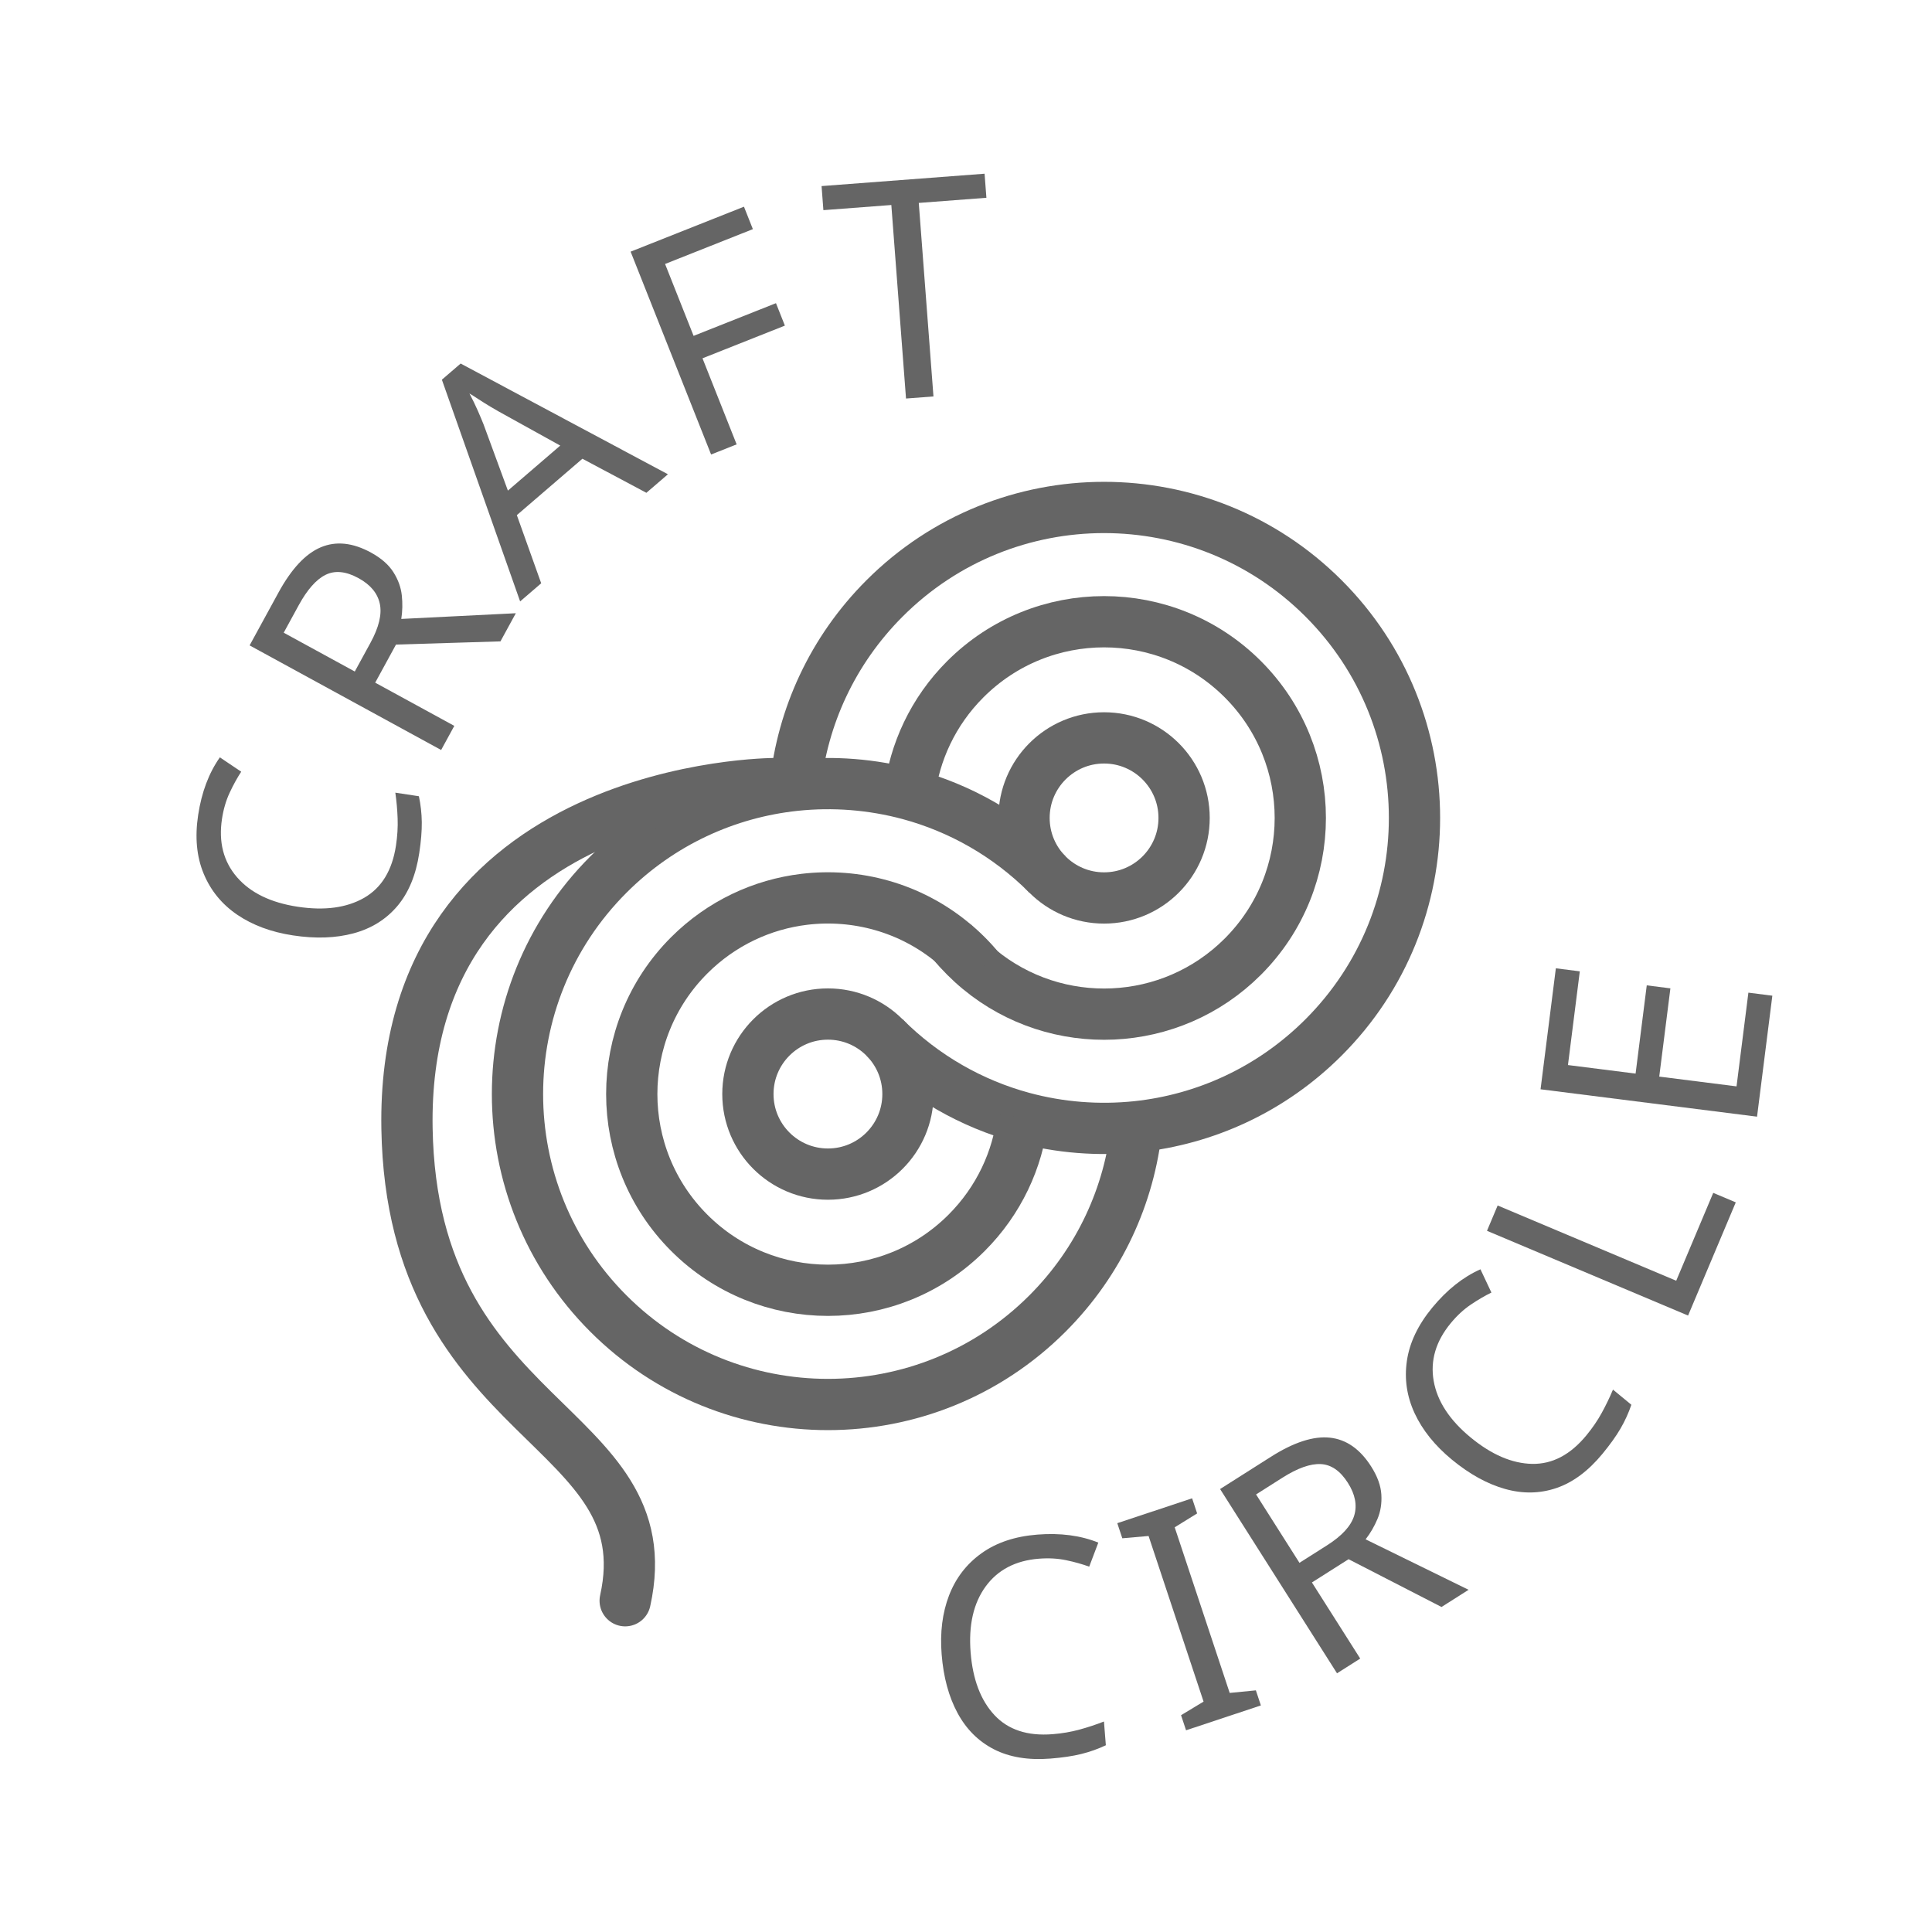
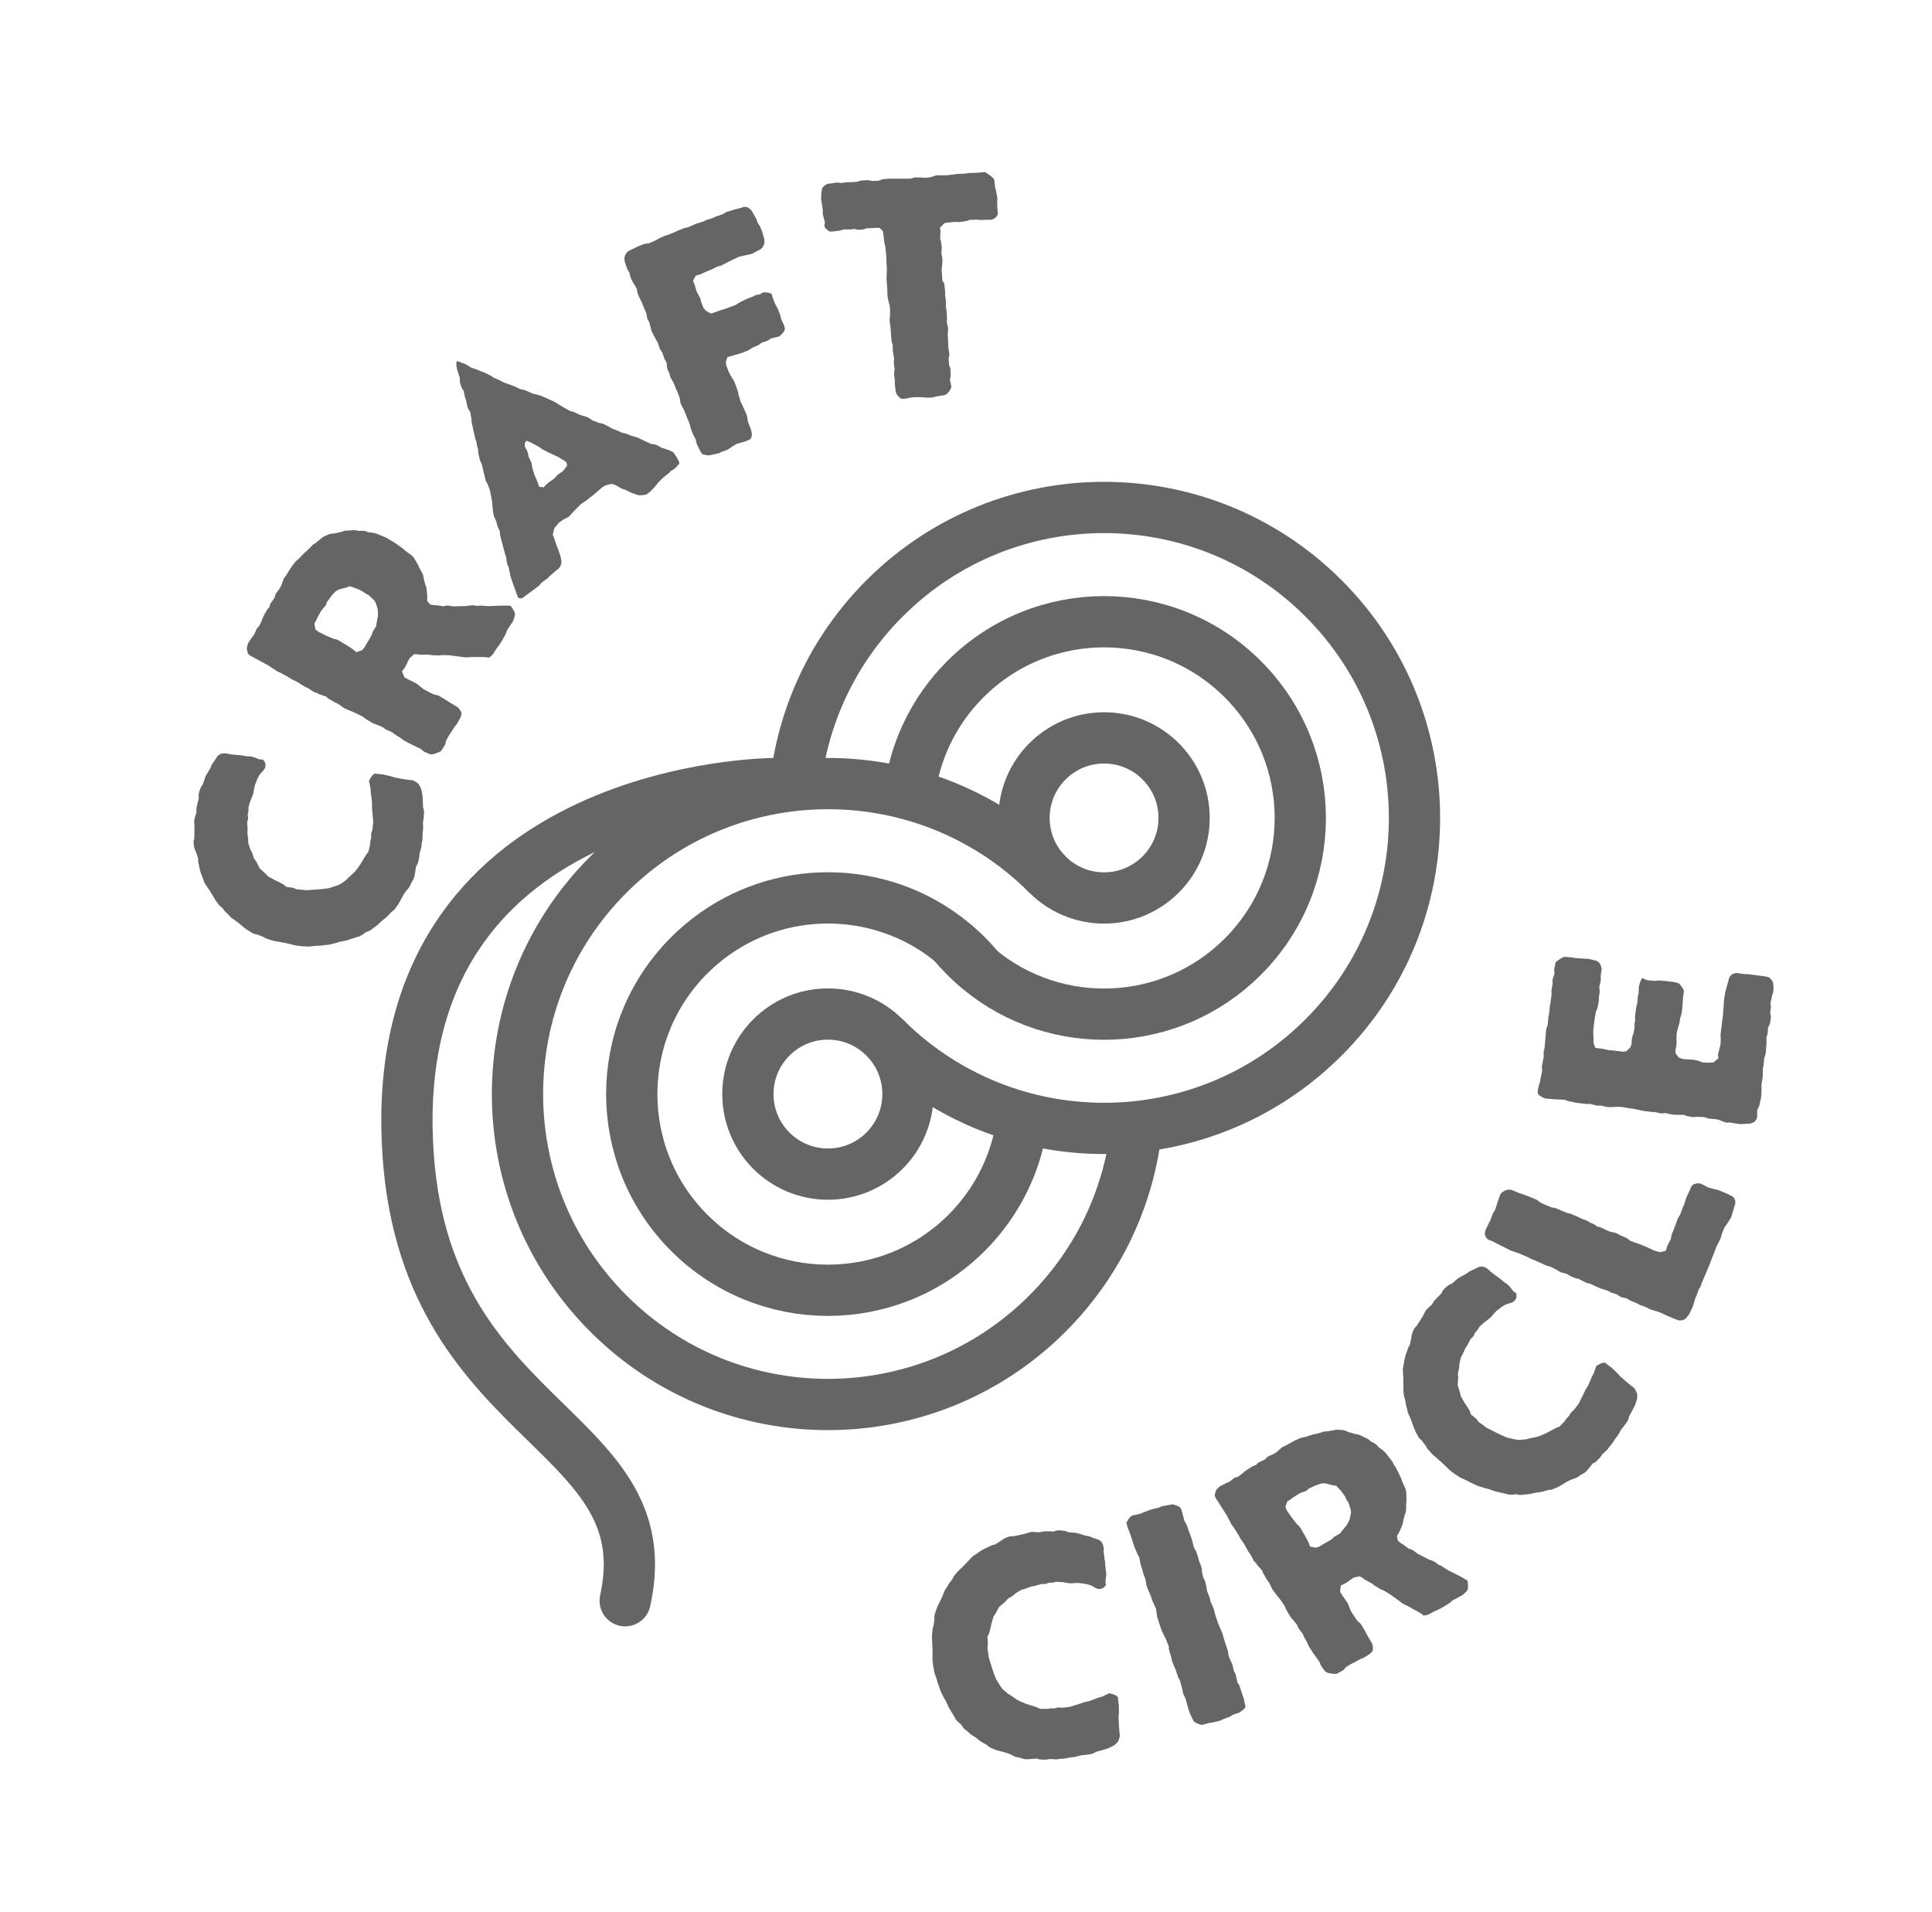
<svg xmlns="http://www.w3.org/2000/svg" id="Layer_1" viewBox="0 0 678.82 671.76">
  <defs>
-     <style>.cls-1{stroke-linecap:round;stroke-width:18.01px;}.cls-1,.cls-2{fill:none;stroke:#656565;stroke-miterlimit:10;}.cls-3{fill:#656565;font-family:Brother1816Printed-ExtraBold, 'Brother 1816 Printed';font-size:107.37px;}.cls-2{stroke-width:18.01px;}</style>
+     <style>.cls-1{fill:#656565;}.cls-2{stroke-linecap:round;stroke-width:18.01px;}.cls-2,.cls-3{fill:none;stroke:#656565;stroke-miterlimit:10;}.cls-3{stroke-width:18.01px;}</style>
  </defs>
-   <text class="cls-3" transform="translate(139.96 340.89) rotate(-81.36)">
-     <tspan x="0" y="0">C</tspan>
-   </text>
-   <text class="cls-3" transform="translate(150 272.65) rotate(-61.36)">
-     <tspan x="0" y="0">R</tspan>
-   </text>
-   <text class="cls-3" transform="translate(182.75 211.3) rotate(-40.7)">
-     <tspan x="0" y="0">A</tspan>
-   </text>
-   <text class="cls-3" transform="translate(240.16 163.53) rotate(-21.64)">
-     <tspan x="0" y="0">F</tspan>
-   </text>
-   <text class="cls-3" transform="translate(293.39 141.91) rotate(-4.34)">
-     <tspan x="0" y="0">T</tspan>
-   </text>
-   <text class="cls-3" transform="translate(327.37 620.09) rotate(-4.54)">
-     <tspan x="0" y="0">C</tspan>
-   </text>
-   <text class="cls-3" transform="translate(412.65 609.27) rotate(-18.37)">
-     <tspan x="0" y="0">I</tspan>
-   </text>
-   <text class="cls-3" transform="translate(460.97 593.48) rotate(-32.4)">
-     <tspan x="0" y="0">R</tspan>
-   </text>
-   <text class="cls-3" transform="translate(535.63 542.33) rotate(-50.5)">
-     <tspan x="0" y="0">C</tspan>
-   </text>
-   <text class="cls-3" transform="translate(589.07 471.81) rotate(-67.15)">
-     <tspan x="0" y="0">L</tspan>
-   </text>
-   <text class="cls-3" transform="translate(616.04 402.67) rotate(-82.79)">
-     <tspan x="0" y="0">E</tspan>
-   </text>
  <g>
-     <circle class="cls-2" cx="387.92" cy="287.37" r="28.12" />
-     <path class="cls-2" d="M334.65,331.14l.04,.04c1.39,1.7,2.9,3.35,4.49,4.94s3.24,3.1,4.94,4.49l.04,.04c27.08,22.3,67.19,20.79,92.51-4.53,26.93-26.93,26.93-70.56,0-97.49-26.91-26.91-70.56-26.93-97.49,0-11.35,11.35-17.9,25.65-19.68,40.45" />
-     <path class="cls-2" d="M279.42,275.91c2.53-23.98,12.97-47.27,31.37-65.67,42.6-42.6,111.65-42.6,154.25,0,42.6,42.6,42.6,111.65,0,154.25-18.39,18.39-41.68,28.84-65.67,31.37-13.39,1.39-26.98,.33-40.04-3.2-17.79-4.82-34.58-14.21-48.55-28.17" />
-     <circle class="cls-2" cx="290.9" cy="384.39" r="28.12" />
-     <path class="cls-2" d="M344.15,340.64c-1.39-1.73-2.9-3.38-4.51-4.99s-3.27-3.13-4.99-4.51c-14.91-12.31-33.83-17.36-52.03-15.18-14.79,1.77-29.12,8.35-40.47,19.7-26.91,26.91-26.9,70.56,.01,97.47,26.93,26.93,70.56,26.93,97.47,.01,11.35-11.35,17.93-25.68,19.7-40.47" />
-     <path class="cls-2" d="M368.04,307.25c-13.97-13.97-30.76-23.35-48.55-28.17-13.07-3.51-26.69-4.58-40.07-3.17-23.97,2.52-47.29,12.99-65.65,31.35-42.59,42.59-42.6,111.65,0,154.25,42.6,42.6,111.67,42.59,154.25,0,18.37-18.37,28.84-41.68,31.35-65.65" />
+     <path class="cls-1" d="M80.38,264.83l-.02,.11,2.78,.31,1.29,.09,2.55,.39,.87,.02c.42,.06,1.06,.16,1.47,.33l1.85,.72,1.18,.07c.02-.11,.38,.38,.72,.98,.33,.7,.23,1.34,.03,1.96-.19,.51-.57,.89-.83,1.18l-1.04,1.15-.76,1.41-.89,2.25-.3,1.26-.23,1.48c-.06,.43-.23,.83-.39,1.14l-.19,.51-.51,1.23-.64,2.07-.03,1.62-.27,1.05,.06,.33c.11,.67,.12,1.32-.06,1.84l-.17,.41,.14,2.63-.07,1.18,.28,2.43,.03,1.2,.74,2.28,.6,1.07,.66,2.06,.81,1.1,1.25,2.47,2.2,1.96,.65,.75,2.4,1.34,1.12,.5,1.71,.91c.41,.17,.59,.42,.88,.68l.29,.26,1.91,.29c.42,.06,.64,.1,1.05,.27l.71,.33,1.29,.09,2.25,.23,2.86-.22,1.09-.05,2.54-.27,1.44-.21,2.74-.89,1.28-.56,2.08-1.53,.9-.95,1.76-1.58,.66-.77,.81-1.07,.69-.98,2.04-3.38,.81-1.07,.6-2.52,.06-1.08,.33-1.47-.06-.33c-.03-.55,.07-1.18,.26-1.7l.19-.51,.31-2.78-.12-1.32-.18-2.42-.14-1.22v-2.17l-.45-3.44-.03-1.2-.57-2.69s.98-2.13,1.91-2.53c.24-.18,.55-.02,.87,.02l2.25,.23,2.62,.62,1.35,.42,2.74,.52,2.76,.42c.88-.08,1.79,.38,3.04,1.44l-.02,.11,.69,1.19,.53,2.25c.07,.23,0,.65,.08,.88l.07,.99,.11,2.84,.09,.12c.22,.69,.34,1.35,.22,2.1l-.14,1.61-.21,1.38,.06,1.75c.04,.44-.04,.97-.1,1.4l-.06,.42-.08,1.94c.03,.55-.06,1.08-.24,1.59l-.02,.11-.1,1.4-.67,2.29-.1,1.4-.25,.94c-.15,.95-.47,1.67-.87,2.15l-.39,2.55-.08,.53c-.08,.53-.28,1.15-.58,1.65l-.74,1.3-.02,.11c-.19,.51-.5,1.12-.9,1.6l-.92,1.05-.85,1.28-1.07,2.01-.6,1.1-.83,1.18c-.55,.78-.95,1.27-1.78,1.69l-.02,.11-1.43,1.52c-.26,.29-.51,.47-.75,.65l-.86,.63-1.78,1.68-1.83,1.35c-.5,.47-1.1,.81-1.89,1.02l-.11-.02-1.22,.9c-.6,.34-1.08,.7-1.65,.84l-.33,.06-2.74,.89-1.14,.37-2.46,.49-1.14,.37-2.48,.6-2.87,.32-1.64,.08-2.54,.27-1.18-.07c-.32-.05-.44,.04-.76,0l-2.35-.25-1.26-.3-1.26-.3-1.26-.3-3.06-.57-1.17-.18-1.97-.62c-.51-.19-.83-.24-1.23-.51l-.5-.29-2.25-.89-.53-.08c-.64-.1-1.03-.37-1.53-.67l-1.19-.73-1.18-.83-1.93-1.6-.87-.68-1.57-1.11c-.5-.29-.66-.64-1.04-1.03l-.66-.64-.66-.64-1.01-1.24-.29-.26c-.39-.28-.96-.8-1.22-1.27l-.9-1.22-.69-1.19-1.39-2.28-1.33-1.94c-.36-.49-.52-.84-.67-1.3l-.07-.23-1.01-2.65-.35-1.25-.44-2.13c-.06-.33-.21-.79-.16-1.11l.06-.42-.74-2.28-.33-.7c-.15-.46-.39-1.04-.43-1.48l-.1-.77c-.12-.67-.04-1.2,.17-1.82l.03-.21,.07-2.6v-1.41l-.09-1.53c-.08-.88,.15-1.71,.49-2.53l.28-1.15v-1.41l.28-1.15c.02-.11,.03-.21,.05-.32l.52-1.99c-.12-.67-.09-1.53,.13-2.26l.19-.52c.2-.62,.41-1.24,.81-1.72l.26-.29,.81-2.48c.16-.3,.19-.51,.33-.71l.45-.8,1.02-1.69,.51-1.23,1.26-1.87,.57-.89c.41-.59,.92-1.05,1.59-1.17,.69-.22,1.66-.18,2.6,.07Z" />
+     <path class="cls-1" d="M86.88,226.92l.11-.43c.11-.43,.37-.9,.72-1.32l.76-1.17,.81-1.03,.58-1.28c.21-.62,.42-.99,.92-1.46l.09,.05,.62-1.13,1.05-2.6,.88-1.6c.31-.56,.67-1.22,1.21-1.54l.28-1.19,1.57-2.2,.33-1.29,1.42-1.92,.62-1.13,.33-1.04,.32-.81c.21-.38,.37-.9,.62-1.13l.4-.51,1.18-1.93,.76-1.17,1.31-1.73c.25-.23,.5-.46,.75-.69l.4-.27,2.05-2.18,1.14-.97,1.1-1.11c.3-.33,.7-.84,1.19-1.06l.34-.18,1.98-1.61,.64-.5c.25-.23,.59-.41,1.03-.54l.83-.4c.78-.31,1.46-.43,2.18-.4l2.52-.58,.15-.04c.49-.22,1.07-.39,1.7-.42l1.49-.04,.29-.08c.62-.03,1.35,0,1.92,.07l.28,.15,1.73-.03c.24,0,.67,.12,.91,.13l.81,.32,2.15,.32,.86,.22c.19,.1,.43,.11,.71,.27l1.89,.79,1.09,.47,1.17,.76,1.13,.62,1.08,.71,2.3,1.62,.98,.9,1.92,1.41,.65,.6c.23,.25,.41,.59,.68,.98l1.13,1.96,.49,1.12,.86,1.57c.32,.54,.49,1.12,.56,1.9l.59,2.28,.31,.78c.04,.15,.03,.39,.12,.68l.25,2.46-.02,1.82,1.06,1.19,1.1,.23,1.29,.09,2.39,.33c.63-.27,1.41-.33,2.17-.16l1.24,.19,.87-.02,1.25-.05,2.6-.05,.15-.04c.73-.21,1.59-.23,2.31-.2l1.1,.23,1.06-.15,3.07,.21,1.01-.06,2.5-.1,1.49-.04,2.55,.04c.05-.09,.97,1.14,1.46,2.26,.36,.69,.09,1.4-.17,2.11l-.06,.33c-.21,.62-.52,1.18-.98,1.79l-1.42,2.16-.38,1.14-1.34,2.45-.81,1.27-1.47,2.01-.15,.28c-.36,.66-.87,1.36-1.36,1.83l-.84,.64-.76-.17c-.09-.05-.39,.03-.48-.02l-.96-.03h-2.45l-1.2-.04-1.78,.13c-.48-.02-1.01,.06-1.53-.1l-.91-.13-2.63-.34-.91-.13-2.88-.1-1.06,.15-2.4-.09c-.33-.06-.57-.07-1-.18l-.48-.02-2.21,.02-.72-.03c-.33-.06-.67-.12-.91-.13l-.96-.04-1.59,1.34-.77,1.41-.42,.99-.57,1.04c-.05,.09-.3,.33-.35,.42l-.61,.89,.84,2.05,1.22,.67,2.5,1.24,.66,.36c.28,.15,.33,.3,.51,.4l1.77,1.46,1.51,.82,2.22,1.09,1,.18,.81,.32c.09,.05,.19,.1,.28,.15l2.12,1.28,1.17,.76,2.21,1.33c.9,.37,1.45,1.16,1.99,2.19l.13,.44-.33,1.29-1.34,2.45-.65,.75-1.53,2.35-.61,.89-1.08,1.98-.02,.48c-.12,.67-.52,1.18-.78,1.65l-.87,1.36s-2.65,1.49-3.79,1.11c-.15,.04-.24,0-.33-.06l-1.28-.58c-.62-.21-1.13-.62-1.69-1.17l-2.41-1.19-1.28-.58-1.89-1.03c-.47-.26-.75-.41-1.08-.71l-.51-.4-1.74-1.07c-.38-.21-.7-.51-1.12-.86l-.19-.1-1.18-.52c-.8-.32-1.37-.63-1.93-1.17l-.09-.05-1.89-.79-1.33-.48-.85-.46-1.74-1.07c-.19-.1-.51-.4-.7-.51l-.51-.4-2.5-1.24-2.89-1.21-.47-.26c-.43-.11-.99-.42-1.32-.72l-1.59-1.11-1.28-.58-1.65-1.02c-.28-.15-.56-.31-.8-.56l-.51-.4-1.76-.59c-.52-.16-.71-.27-1.18-.52l-.19-.1-1.04-.33-1.97-1.32-1.28-.57-2.54-1.63-1.84-.88c-.38-.21-.85-.46-1.17-.76l-.57-.31-2.45-1.34-1.09-.47-2.06-1.37-1.27-.81-1.98-1.08-1.32-.72-1.7-.93c-.28-.15-.81-.32-1.04-.57l-.8-.56-.3-1.02c-.17-.58-.29-1.26,.02-1.82Zm24.1-8.74l-.51,.94,.36,2.03,1.12,.86,2.6,1.3,2.89,1.21,.57,.07c.43,.11,.99,.42,1.37,.63l1.27,.81,1.04,.57,2.25,1.48,1.26,1.05,1.95-.65,.9-.98,.62-1.13,1.23-2.02,.67-1.23,.38-1.14,1.23-2.02,.14-1.15,.47-2.43v-1.11l-.1-1.4-.74-2.24-.55-.79-1.86-1.75-.28-.15c-.71-.27-1.23-.67-1.65-1.02l-1.23-.67-1.09-.47-2.37-.81-1.36,.48-2.57,.68-1.08,.63-1.5,1.63-.61,.89-.91,1.22-.38,1.14-.65,.75c-.05,.09-.25,.23-.3,.33l-.7,.84-1.24,2.26-.63,1.37Z" />
+     <path class="cls-1" d="M181.69,209.09l-1.01-2.82-.44-1.18-.87-2.65-.67-3.25-.47-.87-.41-2.62-.37-1.09-.77-2.88-.29-1.16-.54-1.94c-.12-.47-.16-.85-.21-1.23l-.02-.69-.91-2.05-.28-1.32-.91-2.05-.22-1.08c-.13-.31-.04-.54-.1-.77l-.17-1.84-.18-1.69-.44-2.32-.28-1.32-.82-2.27-.55-.8-.7-2.79-.23-.93-.57-2.48-.6-1.19-.57-2.48-.13-1.3,.08-.07c-.26-.63-.5-1.41-.53-2.1l-.05-.39-.44-1.17-.68-3.1-.62-2.86-.12-1.46-.44-2.32-.28-.33c-.48-.72-.67-1.27-.83-2.12l-.21-1.23-.5-1.41-.45-2.17c-.56-.65-.88-1.51-1.11-2.44l-.13-.31c-.13-.31-.02-.69-.07-1.07l-.08-.92-.87-2.65-.11-.62c-.18-.7-.21-1.23-.17-1.84l.1-.37,.24-.21,1.26,.48,.59,.2c.59,.2,1.19,.39,1.62,.73l1.53,.95,1.34,.41,1.99,.83,1.26,.48,1.69,.81c.44,.18,.73,.36,1.17,.7l.14,.16,1.99,.83c.29,.17,.58,.35,.8,.44l1.03,.53,2.23,.78,1.48,.57,2.13,1,1.35,.25,1.84,.82,1.11,.46,2.54,.65,1.33,.56,2.51,1.1,1.18,.55,2.11,1.3,1.17,.7,2.19,1.23,1.27,.32,2.35,1.09,2.31,.71c.44,.19,.96,.45,1.32,.71l.5,.42,2.37,.94,1.35,.25,1.69,.81c.29,.17,.8,.44,1.1,.62l.36,.26,2.3,.86,1.03,.53,1.64,.43c.59,.2,1.19,.39,1.7,.66l.22,.09,2.46,.72,1.25,.63,2.13,1,1.18,.55,.76,.06c.98,.15,1.93,.6,2.73,1.19l2,.68c.37,.1,.68,.13,1.04,.38l.44,.19,.74,.36s2.15,2.83,2.15,3.82c.06,.23-.1,.37-.27,.51l-.84,1c-.42,.5-1.06,.91-1.69,1.17l-.16,.14-.58,.64-2.02,1.6-1.07,1.06-.91,.92-.93,1.22-1.41,1.49c-.26,.36-.57,.49-.81,.7l-.88,.62-.47,.12c-1.23,.21-2.31,.28-3.11-.16l-1.34-.41-2.42-1.17-1.19-.39-2.48-1.4-1.27-.32-2.1,.53-1.03,.61-1.95,1.68-.89,.77-1.78,1.39-.81,.7-2.08,1.37-1.07,1.06-1.81,1.84-1,1.14c-.5,.57-1.37,1.04-2.15,1.29l-1.85,1.31-.67,.86-.84,1-.56,2.32,.39,.94,.87,2.65,.58,1.34,.87,2.65,.22,1.08c.06,.23,.19,.55,.08,.92,.04,1.53-1.02,2.44-1.82,2.98l-2.28,1.96-.74,.78-2.01,1.45-1,1.14-1.62,1.25-1.05,.76-2.09,1.52c-.66,.71-1.52,1.03-2.05,.91-.52-.11-.87-.52-.83-1.13Zm10.06-38.68l1.06-.91,2.09-1.52,.92-1.07,2.01-1.45,.67-.86,.76-.93-.21-1.23-.79-.59-2.33-1.39-1.18-.55-2.35-1.09-.58-.35c-.29-.17-.59-.2-.96-.45l-1.38-.94-1.1-.62-2.05-1.07-1.33-.56-.59,.79-.02,1.29,.81,1.43c.26,.63,.43,1.33,.53,2.1l.85,1.82c.27,.48,.23,.93,.35,1.4l.04,.54,.8,2.57,1.23,2.91,.43,1.33,1.58,.2,.74-.78Z" />
+     <path class="cls-1" d="M266.54,87.92l-1.62,.87c-.36,.26-.96,.5-1.4,.55l-.74,.18-3.19,.69-2.42,1.19-1.36,.65-1.82,.95c-.56,.34-1.06,.53-1.74,.57l-.2,.08-2.22,1.11-1.3,.51-2.16,.97-.8,.32c-.2,.08-.54,.1-.74,.18l-.4,.16-.92,1.75,.51,1.3,.75,2.47,.87,1.62c.38,.66,.65,1.36,.69,2.04l.79,2,.91,1.14,1.75,.92,1.04-.3,2.63-.93,1.24-.38,2.53-.89,1.3-.51,1.28-.85,1.06-.54,1.26-.61,2.2-.87,.4-.16c.56-.34,1.16-.57,1.84-.61l.54-.1,.82-.56c.84-.22,1.8-.13,2.87,.25l.28,.12,.45,1.44,.91,2.29,.79,1.42,.71,1.8c.2,.5,.32,.8,.41,1.34l.1,.54,.81,1.76c.16,.4,.28,.7,.4,1l.12,.88-.36,.84c-.44,.64-1.02,1.21-1.64,1.69l-.1,.04-2.85,.67-.98,.74-2.33,.81-.78,.66-2.36,1.05-1.38,.89-2.3,.91-3.71,1.13-1.38,.31-.58,1.73,.18,1.32,.87,2.2,.57,1.16,1.35,2.24,.36,.9c.04,.1,.2,.5,.24,.6l.73,2.14,.2,1.08,.75,2.48,.5,.96,.97,2.16,.24,.6c.16,.4,.46,.86,.52,1.3l.31,1.96,1.03,2.59,.28,1.28c.1,.54,.08,1.36-.42,2.13l-.96,.5c-.2,.08-.6,.24-.8,.32l-2.08,.59-1.04,.3-2.04,1.27-.36,.26c-.36,.26-.72,.52-1.12,.67l-1.84,.61-.66,.38c-.3,.12-.6,.24-.94,.26l-2.02,.45c-.6,.24-1.7,.09-2.73-.19l-.24-.02-.69-.88-.58-1.16-.54-1.06c-.2-.5-.44-1.1-.49-1.54l-.1-.54-1.03-2.02-.28-.7c-.08-.2-.24-.6-.32-.8l-.51-1.88-2.02-5.09-.79-1.42c-.42-.76-.63-1.6-.65-2.51l-.73-2.14-.5-.96-.95-2.4-.42-.76c-.34-.56-.64-1.02-.83-1.52l-.31-1.38-.26-.36c-.38-.66-.48-1.2-.55-1.98l-.1-1.12-.71-1.22-.81-2.34-.85-1.28-.77-2.24-.71-1.22-1.07-2.12-.34-.56c-.08-.2-.14-.64-.22-.84l-.57-2.31-.67-1.12-.51-2.45-.53-1.06-.95-2.4-.58-1.16-.81-1.76c-.16-.4-.26-.94-.31-1.38l-.14-.64-1.35-2.24-.46-.86c-.08-.2-.2-.5-.28-.7l-.47-1.78-.71-1.22-.89-2.53c-.08-.2-.06-.44-.08-.78-.18-1.32,.58-2.31,1.26-2.93,.3-.12,.56-.34,.76-.42l1.66-.77,1.26-.61,1.6-.63c.4-.16,.94-.26,1.38-.31h.58l2.26-1.01,1.32-.75,2.16-.97,1.04-.3,2.2-.87,1.26-.61,1.9-.75c.3-.12,.6-.24,.94-.26l.94-.26,2.66-1.17,2.57-.79,.96-.5,2.47-.75,.86-.46,1.34-.42,1.3-.51,1.02-.63,2.77-.87,2.61-.69c.1-.04,.2-.08,.3-.12,1.7-.67,3.07,.75,3.48,1.51l1.17,2.08c.12,.3,.3,.46,.46,.86l.18,.74,1.01,1.68c.16,.4,.2,.5,.36,.9l.32,.8,.63,2.17c.12,.3,.1,.54,.12,.88l.06,1.02-.42,.98c-.3,.7-.92,1.17-1.62,1.45Z" />
+     <path class="cls-1" d="M348.46,77.21h-1.4l-2.47,.08-1.3-.12-2.68,.1-1.15,.41-1.6,.23c-.43,.03-1.06,.19-1.5,.11l-.33-.08-2.46,.19-1.71,.24-1.6,1.63,.19,1.06-.11,2.81,.29,.95,.25,1.81c.04,.54,0,1.29-.08,1.84l-.08,.33,.36,1.91c.02,.21,.06,.75,.07,.96l-.06,.65-.24,2.49,.08,1.07,.21,2.78,.61,.92,.28,2.24c.03,.43,.04,.54,.07,.96l-.05,.76,.25,1.92c.02,.21,.05,.64,.06,.86l-.03,1.08,.29,2.45,.11,1.5-.03,2.48,.12,.1c.28,.84,.32,1.38,.28,2.24l-.11,1.41,.1,1.29,.08,2.47,.1,1.28,.17,.85c.19,1.06,.13,1.71-.14,2.38l.19,2.57,.39,.83,.16,2.14c.03,.32-.04,.86-.12,1.19l-.15,.87,.51,2.44s-.09,.22-.17,.55c-.83,1.89-2.18,2.53-2.93,2.48l-2.45,.4c-.52,.25-1.26,.42-2.02,.37h-1.51l-1.19-.12-2.26-.04-1.61,.12-1.7,.34c-.42,.14-1.06,.19-1.5,.11l-.44-.08c-1.03-.78-1.63-1.6-1.8-2.45q0-.11-.02-.21l-.3-2.56,.03-1.08-.26-2.03c-.02-.32,.06-.65,.03-.97l.14-.98-.29-2.35,.12-1.3-.41-2.55-.08-1.07v-1.29l-.4-1.15-.4-5.25-.25-1.81c-.02-.32-.07-.86,.02-1.19l.07-.54,.03-2.48-.09-1.18-.62-2.43-.02-.32c-.14-.42-.17-.85-.2-1.28l-.06-2.15-.26-3.43c-.02-.21,.06-.65,.04-.86l.04-.86,.04-2.26-.11-1.39-.14-3.33-.32-2.78-.31-1.27-.31-2.67-.21-1.38-1.16-1.1-.97-.03-1.07,.08-2.47,.08-.31,.13c-.63,.26-1.16,.3-1.8,.35l-.64,.05c-.32,.02-.65-.06-.98-.14l-.66-.17-1.17,.2-2.59-.02-1.15,.41-2.24,.28c-.32,.02-.75,.06-1.07,.08l-.54-.07c-.9-.58-1.6-1.28-1.76-1.91l.23-1.2-.61-2.32c-.02-.32-.15-.53-.18-.95l.03-.97-.28-2.24-.16-.74c-.16-.63-.18-.96-.12-1.61l.02-1.19c-.03-.43,.06-.65,.14-.98l.23-1.2c.89-1.04,1.82-1.54,2.58-1.49l1.71-.24c.43-.03,.85-.17,1.28-.1l.98,.14,2.24-.28h1.4l2.03-.15,1.26-.42,1.5-.11c.54-.04,1.18-.09,1.73,.08l.77,.16,2.15-.06,1.57-.55,2.68-.2h7.11l1.47-.44,2.37,.04,1.41,.11,2.03-.26,.63-.26c.63-.26,1.37-.43,2.12-.38h2.8l2.24-.27,1.38-.21,2.58-.09,1.28-.2,2.69-.1,.86-.06,2.36-.18s2.71,1.62,3.22,2.66c.02,.21,.03,.43,.04,.54l.27,2.13,.32,1.38,.35,1.8c.03,.43,.17,.85,.1,1.29l-.08,.33,.07,2.36,.1,1.28c.17,.85,0,1.4-.4,1.86-.4,.46-1.01,.83-1.64,1.09Z" />
  </g>
-   <path class="cls-1" d="M272.11,275.31s-131.17,0-129.11,121.15c1.79,105.17,90.6,103.02,76.66,165.94" />
+   <g>
+     <path class="cls-1" d="M387.84,544.73h-.11l.33,2.78,.21,1.28,.2,2.57,.17,.85c.03,.43,.09,1.07,.01,1.51l-.27,1.96,.2,1.17c.11,0-.29,.45-.79,.92-.61,.48-1.25,.53-1.9,.47-.54-.06-1-.35-1.34-.54l-1.35-.75-1.54-.42-2.4-.35h-1.29l-1.5,.11c-.43,.03-.86-.04-1.19-.12l-.54-.07-1.31-.22-2.17-.15-1.59,.34-1.08-.02-.31,.13c-.62,.27-1.26,.42-1.8,.36l-.44-.07-2.53,.74-1.17,.2-2.3,.83-1.16,.31-2.06,1.24-.9,.83-1.85,1.12-.89,1.04-2.12,1.78-1.41,2.59-.58,.8-.76,2.65-.23,1.2-.5,1.87c-.07,.44-.27,.67-.46,1.01l-.19,.34,.15,1.93c.03,.43,.05,.64-.02,1.08l-.15,.77,.21,1.28,.29,2.24,.86,2.73,.3,1.05,.84,2.41,.54,1.36,1.49,2.47,.84,1.12,1.96,1.68,1.13,.67,1.94,1.35,.9,.47,1.23,.55,1.11,.45,3.76,1.21,1.23,.55h2.59l1.06-.18h1.51l.31-.14c.53-.15,1.17-.2,1.71-.14l.54,.06,2.77-.33,1.26-.42,2.31-.72,1.15-.42,2.12-.49,3.24-1.23,1.16-.31,2.49-1.17s2.3,.46,2.9,1.28c.23,.2,.15,.53,.18,.85l.29,2.24v2.69l-.11,1.41,.11,2.79,.22,2.78c.28,.84,.04,1.83-.71,3.29h-.11l-1,.95-2.07,1.03c-.21,.12-.63,.16-.84,.28l-.95,.29-2.74,.76-.1,.12c-.62,.37-1.24,.64-1.99,.7l-1.6,.23-1.39,.11-1.69,.46c-.42,.14-.96,.18-1.38,.22l-.43,.03-1.91,.37c-.53,.15-1.06,.19-1.61,.13h-.11l-1.38,.23-2.38-.13-1.38,.22-.97-.03c-.96,.08-1.73-.08-2.29-.36l-2.57,.21-.54,.04c-.54,.04-1.19-.01-1.74-.18l-1.43-.43h-.11c-.54-.05-1.2-.22-1.76-.5l-1.24-.66-1.44-.53-2.2-.58-1.21-.33-1.34-.54c-.89-.36-1.45-.64-2.05-1.35h-.11l-1.81-1.03c-.34-.19-.57-.39-.8-.58l-.81-.69-2.05-1.34-1.73-1.48c-.57-.39-1.04-.89-1.42-1.61v-.11l-1.16-.99c-.47-.5-.93-.9-1.19-1.41l-.13-.31-1.49-2.47-.62-1.03-1.04-2.29-.62-1.03-1.15-2.28-.97-2.72-.45-1.58-.84-2.41-.2-1.17c-.03-.32-.14-.42-.17-.74l-.29-2.35v-2.59l.02-1.29-.14-3.11-.09-1.18,.16-2.06c.06-.54,.04-.86,.22-1.31l.17-.55,.35-2.4-.04-.54c-.05-.64,.13-1.09,.3-1.64l.43-1.33,.54-1.33,1.11-2.24,.46-1.01,.72-1.78c.17-.55,.48-.79,.76-1.25l.48-.79,.48-.79,.98-1.26,.19-.34c.18-.44,.56-1.12,.96-1.48l.99-1.16,1-.94,1.9-1.88,1.58-1.74c.39-.46,.7-.7,1.11-.95l.21-.12,2.35-1.59,1.14-.63,1.97-.91c.31-.13,.72-.38,1.04-.41l.43-.03,2.06-1.24,.61-.48c.41-.25,.92-.61,1.34-.75l.73-.27c.62-.27,1.16-.31,1.81-.25l.21-.02,2.54-.53,1.37-.33,1.47-.44c.84-.28,1.7-.24,2.58-.1h1.19l1.37-.31h1.19c.11,0,.21,0,.32-.01l2.05,.05c.62-.27,1.47-.44,2.23-.39l.54,.06c.65,.06,1.3,.11,1.86,.39l.34,.19,2.6,.22c.33,.08,.54,.06,.77,.15l.88,.25,1.88,.6,1.31,.22,2.11,.8,1,.35c.67,.27,1.24,.66,1.5,1.28,.37,.62,.56,1.57,.53,2.54Z" />
+     <path class="cls-1" d="M435.85,601.45l-.37,.24-2.24,.74-1.12,.71-2.51,.95-.78,.37c-.31,.1-.61,.2-.92,.3l-2,.44-1.09,.13-2.58,.74s-1.49-.41-2.34-.92c-.58-.37-.75-.88-1.08-1.56l-.81-1.77-.34-1.02-.78-2.68-.24-1.05-.88-1.97c-.13-.41-.24-.71-.27-1.15l-.27-1.16-.68-2.38-.61-1.16-.85-2.55-1.02-2.38c-.1-.3-.2-.61-.3-.92l-.24-1.05-.68-2.38c-.14-.41-.17-.51-.2-.95l.03-.58-1.19-2.89-1.35-2.72-.41-1.22-.78-2.34-.3-.92c-.1-.31-.07-.54-.14-.75l-.34-2.38-.41-.88-.88-1.97-.37-1.12-.1-.31-1.02-2.38-.14-.41c-.17-.51-.34-.68-.41-1.22l-.41-2.24-.58-1.39-.64-2.28-.41-1.22-.54-2.65-.61-1.16-1.02-2.38-.3-.92-.91-2.75-.34-1.02-.81-2.11c-.07-.2-.2-.61-.27-.82l-.24-1.05,.31-.44c.54-1.09,1.12-1.73,1.8-2.07l2.55-.51,1.29-.54,2.41-.91c.2-.07,.61-.2,.81-.27l2.21-.51,1.19-.51,3.74-.67s1.49,.41,2.34,.92c.44,.31,.61,.82,.81,1.43l.51,1.87,.34,1.36,.95,1.83c.1,.31,.2,.61,.34,1.02l.2,.61,.88,2.31,.37,1.12,.71,2.82,.74,1.22,.74,2.24,.27,1.15,.61,1.49c.2,.61,.41,1.22,.44,2l-.07,.14,.51,2.21,.68,1.36,.51,2.21,.13,1.09,.78,2c.07,.21,.2,.61,.27,.82l.2,.95,.91,2.07c.17,.51,.37,.78,.44,1.32l.1,.64,.85,2.55,.3,.92,.98,2.28,.58,1.39,.71,2.48,.37,1.12,.74,2.24c.14,.41,.2,.61,.24,1.05v.68l.74,1.9,.68,1.36,.61,2.51,.58,1.05,.64,2.96,.61,.82,.91,2.75,.81,2.45,.27,1.49c.24,.71,.24,1.05-.07,1.5-.34,.34-.85,.85-1.53,1.19Z" />
+     <path class="cls-1" d="M427.89,522.91l.3-.32c.31-.32,.76-.61,1.27-.81l1.24-.66,1.2-.51,1.12-.84c.49-.44,.85-.67,1.51-.83l.06,.09,1.09-.69,2.18-1.77,1.54-.98c.54-.34,1.18-.75,1.8-.76l.82-.9,2.44-1.17,.92-.96,2.17-.99,1.09-.69,.79-.76,.67-.55c.36-.23,.76-.61,1.09-.69l.6-.25,1.96-1.12,1.24-.66,1.99-.88c.33-.08,.66-.16,.99-.25l.48-.05,2.85-.92,1.47-.29,1.5-.44c.42-.14,1.02-.39,1.56-.35h.39l2.51-.44,.81-.13c.33-.08,.72-.07,1.16,.03l.92,.05c.83,.11,1.48,.33,2.1,.7l2.49,.71,.15,.03c.54,.04,1.13,.18,1.69,.46l1.32,.69,.3,.07c.56,.28,1.18,.65,1.65,.99l.17,.27,1.53,.81c.21,.12,.53,.43,.73,.55l.55,.67,1.73,1.32,.64,.61c.12,.18,.32,.3,.49,.58l1.27,1.61,.72,.94,.66,1.24,.69,1.09,.6,1.15,1.22,2.53,.42,1.26,.99,2.17,.28,.84c.08,.33,.07,.72,.12,1.19l.04,2.26-.12,1.22v1.79c0,.62-.13,1.22-.44,1.93l-.59,2.28-.11,.83c-.03,.15-.16,.35-.22,.65l-.98,2.27-.9,1.59,.35,1.56,.85,.73,1.09,.71,1.93,1.44c.68,.08,1.39,.39,1.98,.91l1,.77,.77,.4,1.12,.56,2.3,1.21,.15,.03c.74,.17,1.51,.57,2.12,.94l.85,.73,1,.38,2.58,1.67,.91,.44,2.24,1.12,1.33,.69,2.21,1.27c.09-.06,.29,1.47,.18,2.68-.02,.77-.59,1.27-1.17,1.76l-.21,.26c-.49,.43-1.03,.78-1.72,1.09l-2.29,1.2-.88,.81-2.36,1.5-1.33,.71-2.26,1.05-.27,.17c-.63,.4-1.42,.77-2.08,.94l-1.05,.16-.58-.52c-.06-.09-.35-.16-.41-.25l-.82-.5-2.15-1.18-1.03-.62-1.62-.75c-.41-.25-.91-.44-1.29-.83l-.73-.55-2.14-1.57-.73-.55-2.47-1.49-1-.38-2.06-1.24c-.26-.21-.47-.34-.79-.64l-.41-.25-1.94-1.06-.62-.37c-.26-.21-.53-.43-.73-.55l-.82-.5-2.04,.4-1.36,.86-.85,.67-1,.63c-.09,.06-.42,.14-.51,.2l-.96,.48-.26,2.2,.75,1.18,1.59,2.3,.4,.63c.17,.27,.14,.42,.25,.6l.85,2.13,.92,1.45,1.41,2.03,.79,.64,.55,.67c.06,.09,.12,.18,.17,.27l1.23,2.14,.66,1.24,1.29,2.23c.61,.76,.71,1.71,.68,2.88l-.1,.44-.92,.96-2.36,1.5-.93,.33-2.47,1.31-.96,.48-1.9,1.21-.25,.41c-.43,.53-1.03,.78-1.48,1.07l-1.42,.77s-3.04,.02-3.85-.86c-.15-.03-.21-.12-.26-.21l-.84-1.12c-.44-.49-.69-1.09-.91-1.84l-1.53-2.21-.84-1.12-1.15-1.81c-.29-.45-.46-.72-.6-1.15l-.25-.6-1-1.78c-.23-.36-.37-.78-.57-1.29l-.12-.18-.78-1.03c-.55-.67-.9-1.21-1.12-1.96l-.06-.09-1.27-1.61-.93-1.06-.52-.82-1-1.78c-.12-.18-.25-.6-.37-.78l-.25-.6-1.59-2.3-1.94-2.46-.29-.45c-.32-.3-.67-.85-.81-1.27l-.85-1.75-.84-1.12-.95-1.69c-.17-.27-.35-.54-.43-.87l-.25-.6-1.25-1.37c-.38-.4-.49-.58-.78-1.03l-.12-.18-.76-.79-1.08-2.11-.84-1.12-1.43-2.65-1.18-1.67c-.23-.36-.52-.82-.66-1.24l-.34-.54-1.5-2.36-.72-.94-1.14-2.2-.72-1.33-1.21-1.9-.81-1.27-1.04-1.63c-.17-.27-.55-.67-.63-1l-.43-.87,.23-1.04c.13-.59,.36-1.24,.9-1.59Zm25.32,4.03l-.91,.58-.67,1.95,.57,1.29,1.64,2.39,1.94,2.46,.47,.34c.32,.31,.67,.85,.9,1.21l.71,1.33,.63,1,1.26,2.38,.59,1.53,2.02,.37,1.26-.42,1.09-.69,2.05-1.17,1.18-.75,.88-.81,2.05-1.18,.68-.94,1.59-1.9,.53-.97,.59-1.27,.44-2.31-.1-.95-.78-2.43-.17-.27c-.49-.58-.75-1.18-.94-1.69l-.75-1.18-.72-.94-1.69-1.85-1.42-.24-2.58-.65-1.25,.03-2.1,.7-.96,.48-1.38,.62-.88,.81-.93,.34c-.09,.06-.33,.08-.42,.14l-1.02,.39-2.17,1.38-1.21,.9Z" />
+     <path class="cls-1" d="M523.5,446.47l-.07,.08,2.22,1.69,1.06,.74,1.99,1.64,.73,.46c.33,.27,.83,.68,1.09,1.04l1.22,1.56,.98,.67c.07-.08,.13,.52,.12,1.21-.08,.77-.49,1.27-.98,1.7-.42,.35-.95,.47-1.32,.59l-1.48,.45-1.37,.82-1.92,1.48-.9,.93-.96,1.16c-.27,.33-.63,.59-.92,.77l-.42,.35-1.07,.79-1.61,1.45-.86,1.38-.77,.76-.12,.32c-.24,.63-.57,1.2-1,1.54l-.36,.26-1.22,2.33-.67,.98-1.01,2.23-.59,1.05-.54,2.34-.04,1.22-.48,2.11,.13,1.36-.19,2.77,.88,2.81,.17,.98,1.37,2.38,.71,1,1,1.66c.26,.36,.29,.66,.4,1.03l.11,.37,1.49,1.23c.33,.27,.5,.41,.76,.77l.44,.64,1.06,.74,1.81,1.35,2.56,1.28,.96,.52,2.32,1.07,1.35,.56,2.81,.65,1.39,.17,2.57-.25,1.26-.35,2.32-.45,.96-.32,1.25-.5,1.1-.49,3.48-1.86,1.25-.5,1.8-1.85,.6-.9,1.04-1.09,.12-.32c.26-.48,.67-.98,1.09-1.33l.42-.35,1.69-2.22,.57-1.2,1.09-2.16,.5-1.12,1.12-1.86,1.37-3.18,.59-1.05,.89-2.6s1.93-1.33,2.94-1.2c.3-.03,.48,.26,.73,.46l1.81,1.35,1.94,1.87,.94,1.05,2.09,1.86,2.15,1.78c.8,.38,1.34,1.24,1.87,2.79l-.07,.08-.02,1.37-.7,2.2c-.05,.23-.33,.56-.38,.8l-.45,.88-1.36,2.5v.15c-.15,.7-.39,1.34-.87,1.92l-.94,1.31-.89,1.08-.84,1.53c-.19,.4-.53,.81-.81,1.14l-.27,.33-1.06,1.63c-.26,.48-.6,.9-1.02,1.24l-.07,.08-.8,1.15-1.75,1.62-.8,1.15-.7,.68c-.62,.75-1.26,1.19-1.85,1.4l-1.64,1.99-.34,.41c-.34,.42-.83,.84-1.34,1.12l-1.3,.74-.07,.08c-.42,.35-1,.71-1.59,.92l-1.33,.43-1.38,.67-1.95,1.18-1.08,.64-1.32,.58c-.88,.39-1.47,.6-2.39,.54l-.07,.08-2,.57c-.37,.11-.67,.14-.98,.17l-1.06,.1-2.39,.54-2.27,.22c-.67,.14-1.36,.13-2.15-.1l-.08-.07-1.51,.15c-.69,0-1.29,.05-1.84-.13l-.32-.12-2.81-.65-1.17-.27-2.37-.84-1.17-.27-2.44-.76-2.63-1.2-1.45-.78-2.32-1.07-.98-.67c-.25-.21-.4-.19-.65-.39l-1.89-1.42-.93-.9-.93-.9-.93-.9-2.33-2.06-.91-.75-1.37-1.55c-.35-.42-.59-.63-.79-1.07l-.28-.51-1.48-1.92-.41-.34c-.5-.41-.69-.85-.97-1.36l-.65-1.23-.58-1.32-.84-2.36-.4-1.03-.78-1.75c-.28-.51-.24-.89-.37-1.41l-.24-.89-.24-.89-.23-1.58-.11-.37c-.2-.44-.42-1.18-.39-1.72l-.15-1.51,.02-1.38-.03-2.67-.15-2.35c-.06-.6-.02-.99,.09-1.46l.05-.23,.49-2.79,.34-1.25,.72-2.05c.12-.32,.23-.78,.43-1.03l.27-.33,.54-2.34,.08-.77c.11-.47,.2-1.09,.39-1.49l.31-.72c.24-.63,.59-1.05,1.08-1.48l.14-.17,1.39-2.19,.72-1.21,.71-1.36c.38-.8,1.01-1.39,1.72-1.92l.83-.84,.72-1.21,.83-.84c.07-.08,.14-.17,.21-.25l1.46-1.44c.24-.63,.71-1.36,1.27-1.88l.42-.35c.49-.43,.99-.86,1.58-1.07l.37-.11,1.97-1.72c.29-.18,.42-.35,.64-.44l.8-.46,1.74-.93,1.07-.79,2.04-.96,.95-.47c.66-.29,1.33-.43,1.97-.19,.7,.16,1.52,.69,2.19,1.39Z" />
+     <path class="cls-1" d="M609.39,423.86l-.79,2.7-.28,.93c-.12,.3-.25,.59-.47,.85l-1.05,1.66-.88,1.26-1,2.37-.26,1.17-1.06,2.23-.56,1.05-.9,2.42-.46,1.09-1.07,2.81-.54,1.29-.96,2.28-.42,.99-.83,1.98c-.15,.64-.44,1.33-.97,2.04l-.82,2.22-.46,1.09-.75,2.6-1.06,2.23c-.29,.69-.78,1.3-1.23,1.81-.67,.77-1.47,1.01-2.29,1.01-.58-.01-1.17-.26-1.77-.51l-1.39-.58-1.58-.67-2.33-1.1-1.13-.36-1.86-.55c-.2-.08-.59-.25-.79-.33l-.95-.52-2.22-.82-1.15-.6-2.38-1-1.4-.82-.78-.09c-.97-.18-1.72-.61-2.39-1.24l-1.67-.47c-.5-.21-.99-.42-1.34-.68l-.2-.08-2.56-.84-1.29-.54-2.33-1.1-1.37-.34-2.69-1.36-1.17-.26-1.39-.58c-.3-.12-.69-.29-.95-.52l-.85-.47-1.37-.34c-.44-.07-.89-.38-1.29-.54l-.35-.27-2.19-1.16-1.03-.32-1.03-.32-2.53-1.18-2.77-1.17-1.54-.77-2.67-1.13-2.85-.97-1.25-.64-2.79-1.41-2.79-1.41c-.1-.04-.34-.03-.44-.07-1.19-.5-1.69-1.53-1.73-2.25-.09-.62,.16-1.21,.37-1.71l.89-1.84,.56-1.05,1.03-2.71,.7-1.1,.8-2.46,.93-2.75c.17-.4,.47-.85,.94-1.12,1.05-.84,2.15-.96,2.79-.81,.24-.02,.54,.11,.64,.15l2.28,.96,1.33,.44,2.12,.78,1.19,.5,1.58,.67c.4,.17,.71,.53,1.16,.84l.45,.31,2.47,1.04,1.09,.46,1.61,.33c.3,.12,.59,.25,.99,.42l.79,.33,2.18,.92,1.17,.26,2.47,1.04,1.34,.68,1.82,.65c.4,.17,.55,.35,.85,.47l.65,.39,.3,.12c.83,.23,1.34,.68,1.95,1.17l.1,.04,.88,.14,2.23,1.06,1.39,.58,1.61,.33c.83,.23,1.29,.54,1.94,.93l1.68,.71c.49,.21,1.05,.56,1.46,.96l.16,.18,2.22,.82,1.33,.44,2.47,1.04,2.43,1.14,1.13,.36,1.27,.3,1.89-.6,.43-1.57,1.28-2.49,.2-1.31,1.49-3.8,.61-1.72c.17-.4,.38-.89,.64-1.25l.27-.35,.82-2.22,.63-1.48,.72-2.26c.08-.2,.25-.59,.33-.79l1.06-2.23c.15-.64,.5-1.19,1.09-1.75,1.12-.46,2.08-.52,2.78-.23l2.49,1.28,1.67,.47,2.01,.5c.3,.12,.59,.25,.99,.42l.79,.33,1.78,.75c.2,.08,.45,.31,.75,.43l.85,.47,.54,.93c.23,.56,.23,1.38-.18,2.37Z" />
+     <path class="cls-1" d="M623.08,346.2l.05,1.31c.01,.76-.2,1.6-.51,2.32l-.03,.21-.54,2.53,.19,1.11-.28,2.24,.28,1.23-.19,1.49c-.07,.53-.13,1.07-.42,1.57l-.44,.92-.08,1.5c-.07,.53-.13,1.07-.43,1.68l-.03,.21,.02,2.38-.12,.96-.12,1.82c-.07,.53-.15,1.17-.43,1.68l-.16,.41-.15,2.04c-.04,.32-.07,.53-.11,.85l-.2,.73v2.49l-.11,.96-.4,2.33,.07,1.2-.07,2.26c-.04,.32-.09,.75-.13,1.06l-.54,2.53c-.04,.32-.31,.72-.45,1.02l-.32,.83-.07,2.26c.07,.33-.08,.64-.21,.84-.6,1.33-1.81,1.5-2.59,1.62l-2.94,.17-1.07-.13c-.11-.01-.32-.04-.43-.05l-2.54-.43-.33,.07c-.65,.03-1.28-.16-1.8-.34l-1.44-.62-1.26-.27-1.72-.11c-.53-.07-.85-.11-1.37-.28l-.83-.32-2.48-.1-.55,.04c-.44,.05-.98,.09-1.52,.02l-.95-.23c-.32-.04-.74-.09-1.05-.24l-.51-.28-2.7-.02h-.76c-.43-.04-.53-.06-.96-.11l-2.21-.5-1.42,.15-2.42-.52h-.87l-2.77-.35-1.37-.28-2.74-.56-1.28-.16-2.44-.42-1.4-.07-2.4,.13c-.55,.04-1.08-.03-1.61-.1l-2-.47-1.31,.05-2.41-.63-1.31,.05-2.45-.31-1.28-.16-2.53-.54c-.21-.03-.43-.05-.73-.2l-.61-.29-2.58-.11-1.29-.06-2.68-.23h-.11c-.95-.24-1.54-.64-2.24-1.16l-.58-.51,.02-.97c.04-.32-.03-.65,.13-1.07l.59-2.09,.32-1.69,.51-2.32-.16-1.32,.67-3.59-.02-1.52c.05-.43,.11-.85,.27-1.27l.08-.64,.24-2.78,.24-2.78c.07-.53,.13-1.06,.43-1.68l.19-.63,.2-2.46,.31-1.58,.24-2.78,.23-.95,.35-2.77-.04-1.41,.43-2.54-.05-.44c-.05-.44,.03-1.08,.19-1.49l.51-1.45-.13-1.53,.54-2.53s2.41-1.97,3.37-1.85c0,0-.11-.01,0,0l2.57,.22,.95,.23,2.9,.15,.53,.07c.55-.04,.97,.02,1.4,.07l1.78,.44c.53,.07,.94,.23,1.34,.5,.8,.53,1.1,1.55,1.31,2.44v.11l-.32,2.45,.02,1.52-.54,2.53,.16,1.32-.31,2.45v.97l-.38,2.01c-.05,.43-.21,.84-.38,1.25l-.29,.61-.43,2.54-.17,1.38-.27,2.13-.04,1.19,.13,2.4-.05,1.29,.65,1.71,1.49,.19,1.17,.15,2.21,.5,1.08,.03,2.45,.31,1.39,.17,1.1-.19,1.35-1.24,.47-1.13,.11-1.72c.09-.75,.29-1.48,.59-2.09l.36-2.01v-.87c-.05-.44,.02-.97,.18-1.38l.03-.21-.04-1.41,.15-1.17,.31-2.45,.33-.93,.12-1.82c.03-.21,.08-.64,.11-.85l.23-.95,.12-2.69,.13-.2c.09-.75,.42-1.57,.83-2.28l.25-.29,1.22,.59,.84,.21,2.36,.19,1.32-.16,2.57,.22,1.28,.16,1.6,.2c.43,.05,.84,.21,1.36,.39l.41,.16,.47,.6c.48,.49,.93,1.2,1.17,1.88v.11l-.34,2.56-.06,1.29-.19,2.36-.08,.64c-.04,.32-.08,.64-.12,.96l-.56,1.88-.17,1.38-.76,2.61-.28,1.37-.06,2.16,.04,.55c.07,.33,0,.87-.04,1.19l-.34,1.8,.06,1.2,1.12,1.44,1.34,.49,2.25,.18,1.4,.07,1.58,.31c.21,.03,.62,.19,.82,.32l1.04,.35,2.26,.07,1.53-.13,1.69-1.41-.16-1.32,.66-2.62,.25-1.16,.06-2.16c-.13-.67-.05-1.31,.02-1.84l.03-.21,.32-2.56,.12-.96,.28-2.24,.11-1.72,.22-2.57,.04-1.19,.46-2.76,.4-1.46,.78-2.72c.01-.11,.03-.21,.04-.32,.43-1.68,1.89-2.14,2.87-2.13,.11,.01,.32,.04,.43,.05l2.45,.31,1.08,.03,2.66,.34,1.39,.18,1.81,.23c.32,.04,.63,.19,.95,.23l.63,.19,.67,.73c.48,.49,.72,1.17,.72,2.04Z" />
+   </g>
+   <g>
+     <circle class="cls-3" cx="387.92" cy="287.37" r="28.12" />
+     <path class="cls-3" d="M334.65,331.14l.04,.04c1.39,1.7,2.9,3.35,4.49,4.94s3.24,3.1,4.94,4.49l.04,.04c27.08,22.3,67.19,20.79,92.51-4.53,26.93-26.93,26.93-70.56,0-97.49-26.91-26.91-70.56-26.93-97.49,0-11.35,11.35-17.9,25.65-19.68,40.45" />
+     <path class="cls-3" d="M279.42,275.91c2.53-23.98,12.97-47.27,31.37-65.67,42.6-42.6,111.65-42.6,154.25,0,42.6,42.6,42.6,111.65,0,154.25-18.39,18.39-41.68,28.84-65.67,31.37-13.39,1.39-26.98,.33-40.04-3.2-17.79-4.82-34.58-14.21-48.55-28.17" />
+     <circle class="cls-3" cx="290.9" cy="384.39" r="28.12" />
+     <path class="cls-3" d="M344.15,340.64c-1.39-1.73-2.9-3.38-4.51-4.99s-3.27-3.13-4.99-4.51c-14.91-12.31-33.83-17.36-52.03-15.18-14.79,1.77-29.12,8.35-40.47,19.7-26.91,26.91-26.9,70.56,.01,97.47,26.93,26.93,70.56,26.93,97.47,.01,11.35-11.35,17.93-25.68,19.7-40.47" />
+     <path class="cls-3" d="M368.04,307.25c-13.97-13.97-30.76-23.35-48.55-28.17-13.07-3.51-26.69-4.58-40.07-3.17-23.97,2.52-47.29,12.99-65.65,31.35-42.59,42.59-42.6,111.65,0,154.25,42.6,42.6,111.67,42.59,154.25,0,18.37-18.37,28.84-41.68,31.35-65.65" />
+   </g>
+   <path class="cls-2" d="M272.11,275.31s-131.17,0-129.11,121.15c1.79,105.17,90.6,103.02,76.66,165.94" />
</svg>
